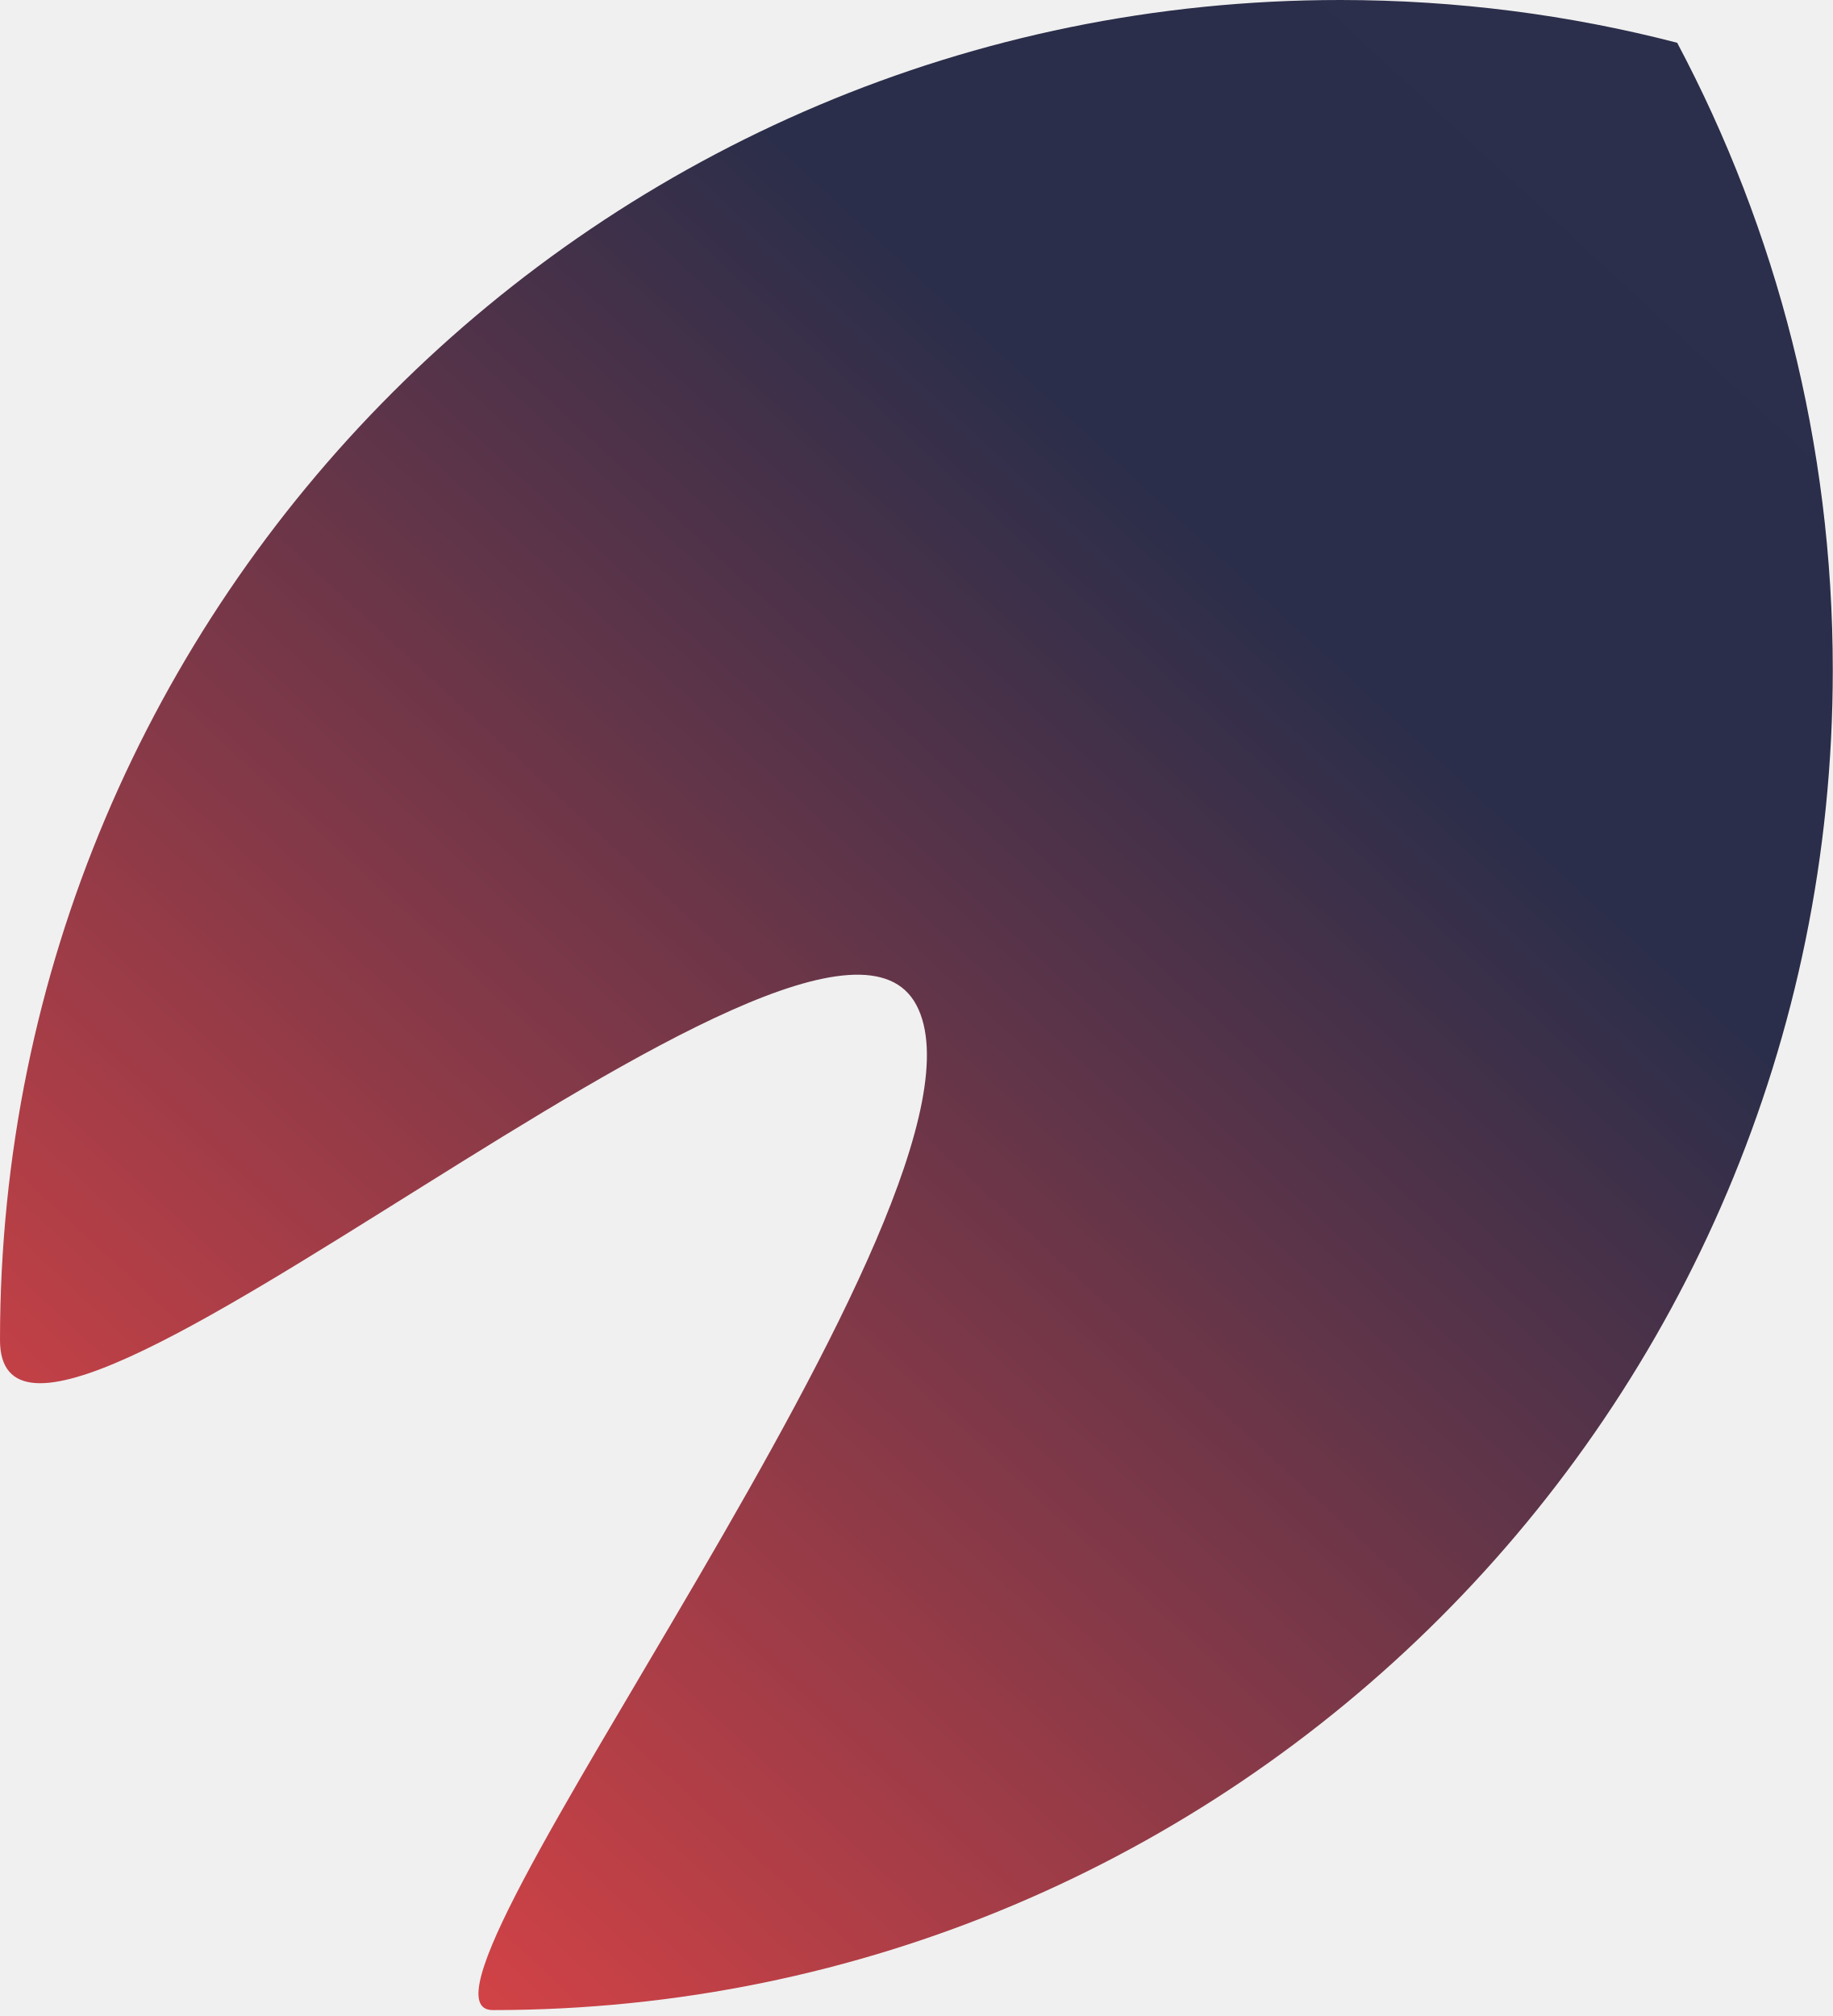
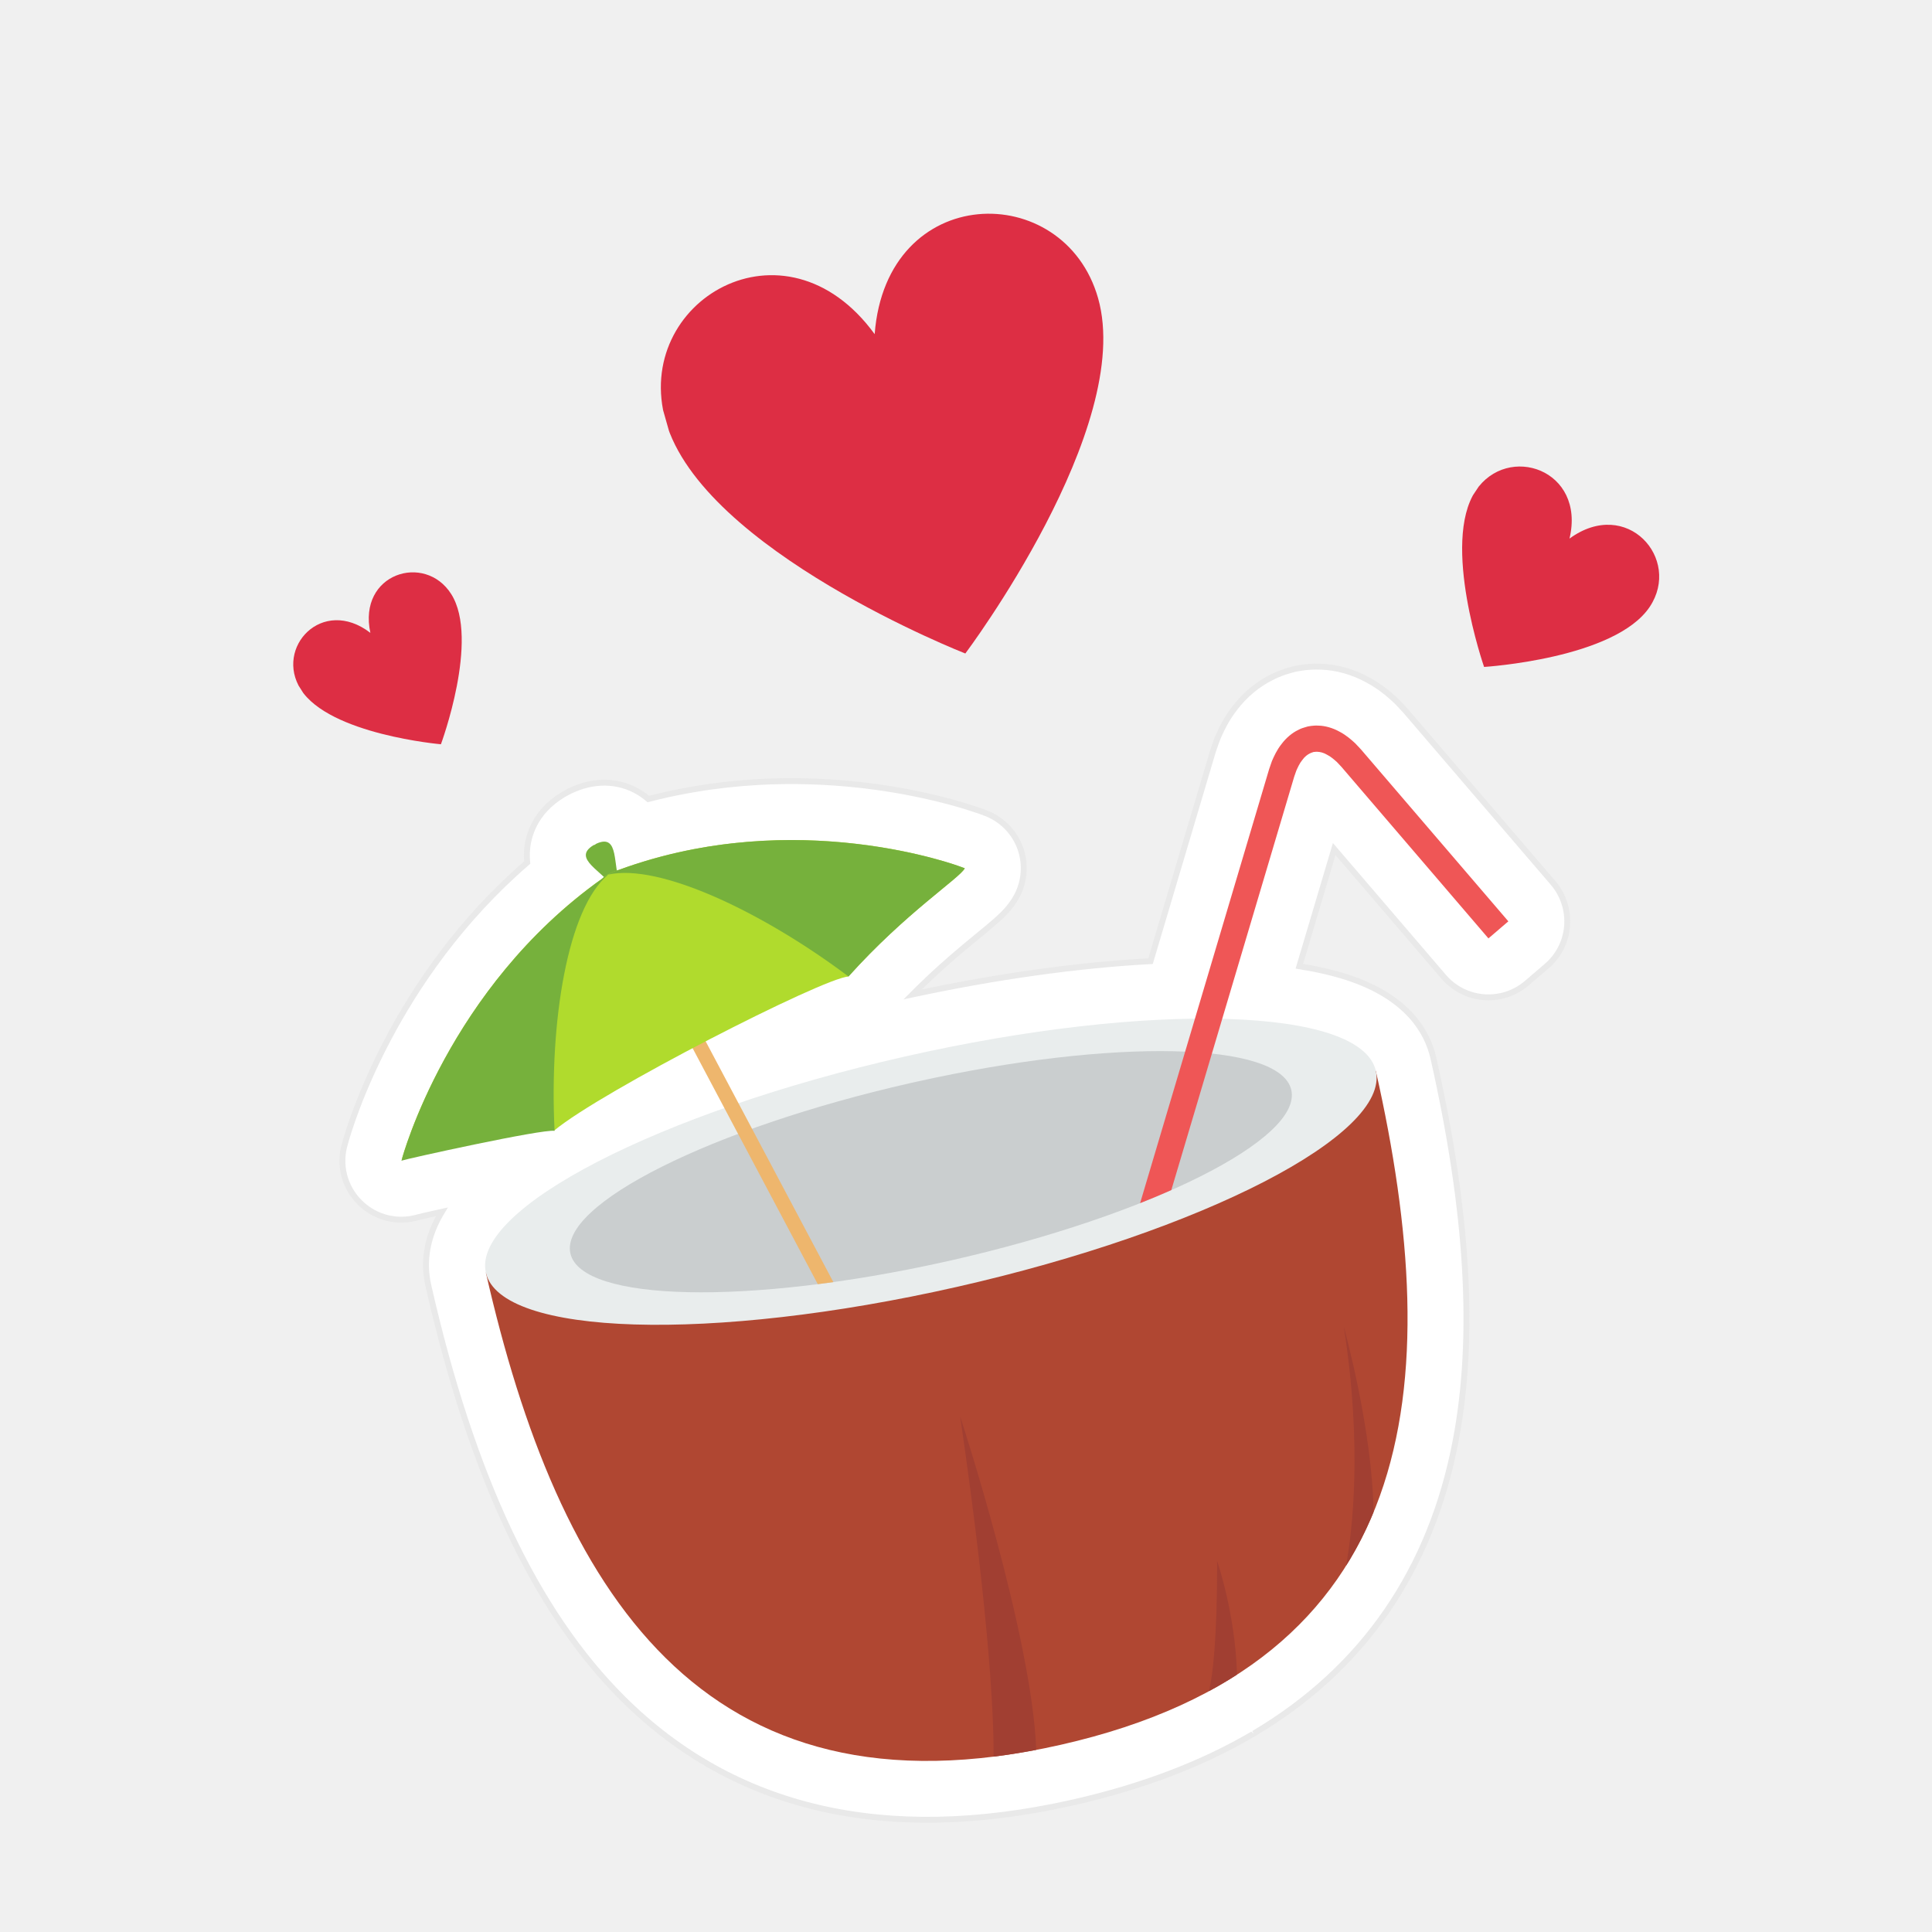
- <svg xmlns="http://www.w3.org/2000/svg" width="100px" height="110px" viewBox="0 0 100 110" version="1.1">
+ <svg xmlns="http://www.w3.org/2000/svg" width="2048" zoomAndPan="magnify" viewBox="0 0 1536 1536" height="2048" preserveAspectRatio="xMidYMid meet" version="1.0">
  <defs>
-     <linearGradient x1="91.566%" y1="0%" x2="8.768%" y2="99.598%" id="linearGradient-1">
-       <stop stop-color="#2B2E4A" stop-opacity="0.997" offset="0%" />
-       <stop stop-color="#2B2E4A" offset="28.726%" />
-       <stop stop-color="#E84545" offset="100%" />
-     </linearGradient>
+     <clipPath id="id1">
+       <path d="M 272 529 L 1247 529 L 1247 1447 L 272 1447 Z M 272 529 " clip-rule="nonzero" />
+     </clipPath>
+     <clipPath id="id2">
+       <path d="M 210.402 675.703 L 1190.637 457.387 L 1382.215 1317.559 L 401.98 1535.879 Z M 210.402 675.703 " clip-rule="nonzero" />
+     </clipPath>
+     <clipPath id="id3">
+       <path d="M 210.402 675.703 L 1190.637 457.387 L 1382.215 1317.559 L 401.98 1535.879 Z M 210.402 675.703 " clip-rule="nonzero" />
+     </clipPath>
+     <clipPath id="id4">
+       <path d="M 210.402 675.703 L 1190.637 457.387 L 1382.215 1317.559 L 401.98 1535.879 Z M 210.402 675.703 " clip-rule="nonzero" />
+     </clipPath>
+     <clipPath id="id5">
+       <path d="M 269 527 L 1249 527 L 1249 1450 L 269 1450 Z M 269 527 " clip-rule="nonzero" />
+     </clipPath>
+     <clipPath id="id6">
+       <path d="M 210.402 675.703 L 1190.637 457.387 L 1382.215 1317.559 L 401.98 1535.879 Z M 210.402 675.703 " clip-rule="nonzero" />
+     </clipPath>
+     <clipPath id="id7">
+       <path d="M 210.402 675.703 L 1190.637 457.387 L 1382.215 1317.559 L 401.98 1535.879 Z M 210.402 675.703 " clip-rule="nonzero" />
+     </clipPath>
+     <clipPath id="id8">
+       <path d="M 210.402 675.703 L 1190.637 457.387 L 1382.215 1317.559 L 401.98 1535.879 Z M 210.402 675.703 " clip-rule="nonzero" />
+     </clipPath>
+     <clipPath id="id9">
+       <path d="M 386 851 L 1120 851 L 1120 1400 L 386 1400 Z M 386 851 " clip-rule="nonzero" />
+     </clipPath>
+     <clipPath id="id10">
+       <path d="M 210.402 675.703 L 1190.637 457.387 L 1382.215 1317.559 L 401.98 1535.879 Z M 210.402 675.703 " clip-rule="nonzero" />
+     </clipPath>
+     <clipPath id="id11">
+       <path d="M 210.402 675.703 L 1190.637 457.387 L 1382.215 1317.559 L 401.98 1535.879 Z M 210.402 675.703 " clip-rule="nonzero" />
+     </clipPath>
+     <clipPath id="id12">
+       <path d="M 210.402 675.703 L 1190.637 457.387 L 1382.215 1317.559 L 401.98 1535.879 Z M 210.402 675.703 " clip-rule="nonzero" />
+     </clipPath>
+     <clipPath id="id13">
+       <path d="M 763 1126 L 824 1126 L 824 1397 L 763 1397 Z M 763 1126 " clip-rule="nonzero" />
+     </clipPath>
+     <clipPath id="id14">
+       <path d="M 210.402 675.703 L 1190.637 457.387 L 1382.215 1317.559 L 401.98 1535.879 Z M 210.402 675.703 " clip-rule="nonzero" />
+     </clipPath>
+     <clipPath id="id15">
+       <path d="M 210.402 675.703 L 1190.637 457.387 L 1382.215 1317.559 L 401.98 1535.879 Z M 210.402 675.703 " clip-rule="nonzero" />
+     </clipPath>
+     <clipPath id="id16">
+       <path d="M 210.402 675.703 L 1190.637 457.387 L 1382.215 1317.559 L 401.98 1535.879 Z M 210.402 675.703 " clip-rule="nonzero" />
+     </clipPath>
+     <clipPath id="id17">
+       <path d="M 961 1241 L 984 1241 L 984 1345 L 961 1345 Z M 961 1241 " clip-rule="nonzero" />
+     </clipPath>
+     <clipPath id="id18">
+       <path d="M 210.402 675.703 L 1190.637 457.387 L 1382.215 1317.559 L 401.98 1535.879 Z M 210.402 675.703 " clip-rule="nonzero" />
+     </clipPath>
+     <clipPath id="id19">
+       <path d="M 210.402 675.703 L 1190.637 457.387 L 1382.215 1317.559 L 401.98 1535.879 Z M 210.402 675.703 " clip-rule="nonzero" />
+     </clipPath>
+     <clipPath id="id20">
+       <path d="M 210.402 675.703 L 1190.637 457.387 L 1382.215 1317.559 L 401.98 1535.879 Z M 210.402 675.703 " clip-rule="nonzero" />
+     </clipPath>
+     <clipPath id="id21">
+       <path d="M 1068 1054 L 1093 1054 L 1093 1245 L 1068 1245 Z M 1068 1054 " clip-rule="nonzero" />
+     </clipPath>
+     <clipPath id="id22">
+       <path d="M 210.402 675.703 L 1190.637 457.387 L 1382.215 1317.559 L 401.98 1535.879 Z M 210.402 675.703 " clip-rule="nonzero" />
+     </clipPath>
+     <clipPath id="id23">
+       <path d="M 210.402 675.703 L 1190.637 457.387 L 1382.215 1317.559 L 401.98 1535.879 Z M 210.402 675.703 " clip-rule="nonzero" />
+     </clipPath>
+     <clipPath id="id24">
+       <path d="M 210.402 675.703 L 1190.637 457.387 L 1382.215 1317.559 L 401.98 1535.879 Z M 210.402 675.703 " clip-rule="nonzero" />
+     </clipPath>
+     <clipPath id="id25">
+       <path d="M 385 809 L 1095 809 L 1095 1054 L 385 1054 Z M 385 809 " clip-rule="nonzero" />
+     </clipPath>
+     <clipPath id="id26">
+       <path d="M 210.402 675.703 L 1190.637 457.387 L 1382.215 1317.559 L 401.98 1535.879 Z M 210.402 675.703 " clip-rule="nonzero" />
+     </clipPath>
+     <clipPath id="id27">
+       <path d="M 210.402 675.703 L 1190.637 457.387 L 1382.215 1317.559 L 401.98 1535.879 Z M 210.402 675.703 " clip-rule="nonzero" />
+     </clipPath>
+     <clipPath id="id28">
+       <path d="M 210.402 675.703 L 1190.637 457.387 L 1382.215 1317.559 L 401.98 1535.879 Z M 210.402 675.703 " clip-rule="nonzero" />
+     </clipPath>
+     <clipPath id="id29">
+       <path d="M 453 835 L 1028 835 L 1028 1028 L 453 1028 Z M 453 835 " clip-rule="nonzero" />
+     </clipPath>
+     <clipPath id="id30">
+       <path d="M 210.402 675.703 L 1190.637 457.387 L 1382.215 1317.559 L 401.98 1535.879 Z M 210.402 675.703 " clip-rule="nonzero" />
+     </clipPath>
+     <clipPath id="id31">
+       <path d="M 210.402 675.703 L 1190.637 457.387 L 1382.215 1317.559 L 401.98 1535.879 Z M 210.402 675.703 " clip-rule="nonzero" />
+     </clipPath>
+     <clipPath id="id32">
+       <path d="M 210.402 675.703 L 1190.637 457.387 L 1382.215 1317.559 L 401.98 1535.879 Z M 210.402 675.703 " clip-rule="nonzero" />
+     </clipPath>
+     <clipPath id="id33">
+       <path d="M 906 576 L 1200 576 L 1200 957 L 906 957 Z M 906 576 " clip-rule="nonzero" />
+     </clipPath>
+     <clipPath id="id34">
+       <path d="M 210.402 675.703 L 1190.637 457.387 L 1382.215 1317.559 L 401.98 1535.879 Z M 210.402 675.703 " clip-rule="nonzero" />
+     </clipPath>
+     <clipPath id="id35">
+       <path d="M 210.402 675.703 L 1190.637 457.387 L 1382.215 1317.559 L 401.98 1535.879 Z M 210.402 675.703 " clip-rule="nonzero" />
+     </clipPath>
+     <clipPath id="id36">
+       <path d="M 210.402 675.703 L 1190.637 457.387 L 1382.215 1317.559 L 401.98 1535.879 Z M 210.402 675.703 " clip-rule="nonzero" />
+     </clipPath>
+     <clipPath id="id37">
+       <path d="M 479 693 L 663 693 L 663 1021 L 479 1021 Z M 479 693 " clip-rule="nonzero" />
+     </clipPath>
+     <clipPath id="id38">
+       <path d="M 210.402 675.703 L 1190.637 457.387 L 1382.215 1317.559 L 401.98 1535.879 Z M 210.402 675.703 " clip-rule="nonzero" />
+     </clipPath>
+     <clipPath id="id39">
+       <path d="M 210.402 675.703 L 1190.637 457.387 L 1382.215 1317.559 L 401.98 1535.879 Z M 210.402 675.703 " clip-rule="nonzero" />
+     </clipPath>
+     <clipPath id="id40">
+       <path d="M 210.402 675.703 L 1190.637 457.387 L 1382.215 1317.559 L 401.98 1535.879 Z M 210.402 675.703 " clip-rule="nonzero" />
+     </clipPath>
+     <clipPath id="id41">
+       <path d="M 465 669 L 494 669 L 494 706 L 465 706 Z M 465 669 " clip-rule="nonzero" />
+     </clipPath>
+     <clipPath id="id42">
+       <path d="M 210.402 675.703 L 1190.637 457.387 L 1382.215 1317.559 L 401.98 1535.879 Z M 210.402 675.703 " clip-rule="nonzero" />
+     </clipPath>
+     <clipPath id="id43">
+       <path d="M 210.402 675.703 L 1190.637 457.387 L 1382.215 1317.559 L 401.98 1535.879 Z M 210.402 675.703 " clip-rule="nonzero" />
+     </clipPath>
+     <clipPath id="id44">
+       <path d="M 210.402 675.703 L 1190.637 457.387 L 1382.215 1317.559 L 401.98 1535.879 Z M 210.402 675.703 " clip-rule="nonzero" />
+     </clipPath>
+     <clipPath id="id45">
+       <path d="M 319 667 L 767 667 L 767 923 L 319 923 Z M 319 667 " clip-rule="nonzero" />
+     </clipPath>
+     <clipPath id="id46">
+       <path d="M 210.402 675.703 L 1190.637 457.387 L 1382.215 1317.559 L 401.98 1535.879 Z M 210.402 675.703 " clip-rule="nonzero" />
+     </clipPath>
+     <clipPath id="id47">
+       <path d="M 210.402 675.703 L 1190.637 457.387 L 1382.215 1317.559 L 401.98 1535.879 Z M 210.402 675.703 " clip-rule="nonzero" />
+     </clipPath>
+     <clipPath id="id48">
+       <path d="M 210.402 675.703 L 1190.637 457.387 L 1382.215 1317.559 L 401.98 1535.879 Z M 210.402 675.703 " clip-rule="nonzero" />
+     </clipPath>
+     <clipPath id="id49">
+       <path d="M 483 667 L 768 667 L 768 777 L 483 777 Z M 483 667 " clip-rule="nonzero" />
+     </clipPath>
+     <clipPath id="id50">
+       <path d="M 210.402 675.703 L 1190.637 457.387 L 1382.215 1317.559 L 401.98 1535.879 Z M 210.402 675.703 " clip-rule="nonzero" />
+     </clipPath>
+     <clipPath id="id51">
+       <path d="M 210.402 675.703 L 1190.637 457.387 L 1382.215 1317.559 L 401.98 1535.879 Z M 210.402 675.703 " clip-rule="nonzero" />
+     </clipPath>
+     <clipPath id="id52">
+       <path d="M 210.402 675.703 L 1190.637 457.387 L 1382.215 1317.559 L 401.98 1535.879 Z M 210.402 675.703 " clip-rule="nonzero" />
+     </clipPath>
+     <clipPath id="id53">
+       <path d="M 319 695 L 484 695 L 484 923 L 319 923 Z M 319 695 " clip-rule="nonzero" />
+     </clipPath>
+     <clipPath id="id54">
+       <path d="M 210.402 675.703 L 1190.637 457.387 L 1382.215 1317.559 L 401.98 1535.879 Z M 210.402 675.703 " clip-rule="nonzero" />
+     </clipPath>
+     <clipPath id="id55">
+       <path d="M 210.402 675.703 L 1190.637 457.387 L 1382.215 1317.559 L 401.98 1535.879 Z M 210.402 675.703 " clip-rule="nonzero" />
+     </clipPath>
+     <clipPath id="id56">
+       <path d="M 210.402 675.703 L 1190.637 457.387 L 1382.215 1317.559 L 401.98 1535.879 Z M 210.402 675.703 " clip-rule="nonzero" />
+     </clipPath>
+     <clipPath id="id57">
+       <path d="M 518 825 L 519 825 L 519 826 L 518 826 Z M 518 825 " clip-rule="nonzero" />
+     </clipPath>
+     <clipPath id="id58">
+       <path d="M 210.402 675.703 L 1190.637 457.387 L 1382.215 1317.559 L 401.98 1535.879 Z M 210.402 675.703 " clip-rule="nonzero" />
+     </clipPath>
+     <clipPath id="id59">
+       <path d="M 210.402 675.703 L 1190.637 457.387 L 1382.215 1317.559 L 401.98 1535.879 Z M 210.402 675.703 " clip-rule="nonzero" />
+     </clipPath>
+     <clipPath id="id60">
+       <path d="M 210.402 675.703 L 1190.637 457.387 L 1382.215 1317.559 L 401.98 1535.879 Z M 210.402 675.703 " clip-rule="nonzero" />
+     </clipPath>
+     <clipPath id="id61">
+       <path d="M 525 169 L 878 169 L 878 520 L 525 520 Z M 525 169 " clip-rule="nonzero" />
+     </clipPath>
+     <clipPath id="id62">
+       <path d="M 492.551 204.09 L 836.703 106.398 L 940.336 471.473 L 596.184 569.168 Z M 492.551 204.09 " clip-rule="nonzero" />
+     </clipPath>
+     <clipPath id="id63">
+       <path d="M 492.551 204.09 L 836.703 106.398 L 940.336 471.473 L 596.184 569.168 Z M 492.551 204.09 " clip-rule="nonzero" />
+     </clipPath>
+     <clipPath id="id64">
+       <path d="M 492.551 204.09 L 836.703 106.398 L 940.336 471.473 L 596.184 569.168 Z M 492.551 204.09 " clip-rule="nonzero" />
+     </clipPath>
+     <clipPath id="id65">
+       <path d="M 233 455 L 368 455 L 368 592 L 233 592 Z M 233 455 " clip-rule="nonzero" />
+     </clipPath>
+     <clipPath id="id66">
+       <path d="M 210.406 502.465 L 330.164 426.633 L 410.812 553.996 L 291.051 629.828 Z M 210.406 502.465 " clip-rule="nonzero" />
+     </clipPath>
+     <clipPath id="id67">
+       <path d="M 210.406 502.465 L 330.164 426.633 L 410.812 553.996 L 291.051 629.828 Z M 210.406 502.465 " clip-rule="nonzero" />
+     </clipPath>
+     <clipPath id="id68">
+       <path d="M 210.406 502.465 L 330.164 426.633 L 410.812 553.996 L 291.051 629.828 Z M 210.406 502.465 " clip-rule="nonzero" />
+     </clipPath>
+     <clipPath id="id69">
+       <path d="M 1162 370 L 1320 370 L 1320 531 L 1162 531 Z M 1162 370 " clip-rule="nonzero" />
+     </clipPath>
+     <clipPath id="id70">
+       <path d="M 1208.203 337.898 L 1346.816 430.145 L 1249.172 576.871 L 1110.559 484.629 Z M 1208.203 337.898 " clip-rule="nonzero" />
+     </clipPath>
+     <clipPath id="id71">
+       <path d="M 1208.203 337.898 L 1346.816 430.145 L 1249.172 576.871 L 1110.559 484.629 Z M 1208.203 337.898 " clip-rule="nonzero" />
+     </clipPath>
+     <clipPath id="id72">
+       <path d="M 1208.203 337.898 L 1346.816 430.145 L 1249.172 576.871 L 1110.559 484.629 Z M 1208.203 337.898 " clip-rule="nonzero" />
+     </clipPath>
  </defs>
-   <g id="Dating-App---High-Fidelity-Design" stroke="none" stroke-width="1" fill="none" fill-rule="evenodd">
-     <g id="Splash-Screen" transform="translate(-145, -266)" fill="url(#linearGradient-1)">
-       <g id="AppBar-Copy-2" transform="translate(78, 266)">
-         <g id="Logo" transform="translate(67, -0)">
-           <path d="M73.118,0 C79.471,0 85.634,0.81 91.51,2.333 C96.93,12.544 100,24.193 100,36.559 C100,76.941 67.264,109.677 26.882,109.677 C20.529,109.677 55.42,65.05 50,54.839 C44.58,44.627 0,85.484 0,73.118 C0,32.736 32.736,0 73.118,0 Z" id="Path" />
+   <g clip-path="url(#id1)">
+     <g clip-path="url(#id2)">
+       <g clip-path="url(#id3)">
+         <g clip-path="url(#id4)">
+           <path fill="#ffffff" d="M 1117.762 565.484 C 1117.359 565.031 1116.977 564.57 1116.559 564.137 L 1116.293 563.859 L 1111.664 558.906 C 1110.824 558.008 1109.938 557.137 1109.02 556.309 C 1105.039 552.672 1097.699 545.996 1087.172 540.426 C 1075.652 534.098 1062.605 530.422 1050.18 530.055 C 1042.824 529.707 1036.867 530.508 1033.738 531.035 C 1032.445 531.211 1031.129 531.445 1029.809 531.742 L 1029.789 531.746 C 1028.789 531.969 1027.812 532.223 1026.844 532.496 C 1026.387 532.633 1025.625 532.84 1024.605 533.145 C 1022.312 533.805 1017.027 535.34 1010.859 538.551 C 999.871 543.961 989.621 552.527 981.789 562.844 C 974.395 572.258 970.422 581.379 968.262 586.324 C 967.789 587.406 967.363 588.531 966.957 589.656 C 965.594 593.559 964.695 596.18 964.695 596.18 L 964.586 596.523 C 964.391 597.074 964.215 597.637 964.039 598.203 L 914.711 764.156 C 857.02 767.234 792.488 776.242 725.531 790.609 C 741.348 774.633 755.945 762 766.523 753.152 C 770.793 749.578 774.707 746.359 778.211 743.477 C 783.605 739.051 788.25 735.238 792.074 731.855 C 792.449 731.508 792.777 731.211 793.09 730.934 C 794.309 729.84 795.473 728.754 796.457 727.785 C 797.184 727.078 797.762 726.48 798.324 725.887 C 799.137 725.066 800.277 723.875 801.543 722.395 C 802.641 721.098 803.48 719.973 804.121 719.062 C 805.266 717.551 806.746 715.438 808.207 712.73 C 808.688 711.855 809.129 710.969 809.547 710.066 C 815.055 698.242 815.391 684.68 810.465 672.59 C 805.508 660.43 795.672 650.895 783.359 646.32 L 779.273 644.812 C 778.434 644.492 777.582 644.215 776.734 643.934 C 769.34 641.398 752.035 635.891 727.48 630.91 L 726.691 630.75 C 725.984 630.605 725.277 630.461 724.531 630.309 C 723.848 630.18 723.082 630.031 722.316 629.883 L 721.359 629.703 L 721.027 629.645 C 719.422 629.348 717.812 629.031 716.152 628.742 L 713.969 628.367 L 713.031 628.199 C 711.102 627.879 709.191 627.555 707.223 627.223 L 704.855 626.871 L 704.02 626.738 C 702.004 626.438 699.945 626.125 697.832 625.828 L 694.797 625.414 L 694.508 625.387 C 692.398 625.086 690.18 624.812 687.926 624.543 C 686.824 624.414 685.711 624.285 684.594 624.16 C 682.32 623.898 679.977 623.648 677.598 623.41 C 676.484 623.301 675.375 623.195 674.242 623.09 C 671.793 622.867 669.289 622.652 666.734 622.473 L 666.215 622.418 L 663.449 622.211 C 660.801 622.031 658.066 621.871 655.293 621.719 L 654.477 621.676 L 652.371 621.562 C 649.281 621.426 646.156 621.297 642.988 621.215 L 642.496 621.191 L 640.852 621.145 C 628.461 620.848 615.973 621.039 603.734 621.684 C 603.18 621.715 602.57 621.758 601.977 621.793 L 601.555 621.832 C 598.109 622.035 594.598 622.258 591.039 622.543 C 590.156 622.625 589.277 622.711 588.41 622.789 L 587.383 622.887 C 584.328 623.156 581.207 623.457 578.059 623.801 C 576.977 623.91 575.914 624.035 574.84 624.18 L 573.723 624.297 C 570.727 624.664 567.789 625.039 564.809 625.457 C 563.312 625.66 561.824 625.879 560.34 626.117 L 560.027 626.148 C 557.105 626.594 554.211 627.066 551.301 627.566 C 549.602 627.852 547.906 628.152 546.211 628.457 C 543.363 628.977 540.469 629.547 537.562 630.137 L 537.258 630.207 C 535.605 630.535 533.977 630.879 532.328 631.23 L 530.594 631.613 C 528.25 632.137 525.914 632.676 523.562 633.238 L 522.586 633.473 C 521.141 633.812 519.715 634.152 518.297 634.523 C 517.336 634.754 516.379 635.008 515.402 635.262 C 514.008 634.051 512.488 632.871 510.887 631.746 C 498.477 623.105 483.203 620.223 467.863 623.617 L 467.848 623.625 C 463.969 624.488 460.016 625.781 456.117 627.473 C 454.141 628.289 452.246 629.219 450.422 630.281 C 449.609 630.688 448.828 631.125 448.047 631.578 L 447.418 631.961 C 425.012 645.562 420.066 664.711 419.113 674.922 C 418.758 678.715 418.809 682.324 419.172 685.715 C 311.664 778.523 276.918 899.457 274.305 909.023 C 269.145 925.781 273.785 944.086 286.406 956.379 C 297.832 967.508 314.02 971.949 329.297 968.547 C 330.371 968.309 331.453 968.031 332.547 967.711 C 334.105 967.309 339.129 966.113 349.477 963.809 C 350.086 963.672 350.695 963.539 351.32 963.398 C 339.672 982.613 336.051 1002.234 340.559 1022.129 C 375.141 1174.125 425.855 1281.633 495.609 1350.832 C 583.984 1438.508 703.645 1466.293 851.27 1433.414 L 853.699 1432.875 C 907.949 1420.566 955.832 1402.344 996.016 1378.684 L 996.348 1378.48 L 996.73 1378.262 C 1083.758 1326.746 1137.793 1248.285 1157.375 1145.023 C 1172.945 1062.898 1167.18 963.746 1139.746 841.918 L 1139.582 841.168 C 1134.902 820.504 1119.301 792.82 1071.383 777.117 C 1060.109 773.422 1047.309 770.438 1033.039 768.195 L 1060.742 675.02 L 1147.773 776.555 C 1159.438 790.168 1177.234 795.453 1193.586 791.809 C 1200.809 790.203 1207.738 786.875 1213.742 781.75 L 1215.16 780.531 L 1217.164 778.828 L 1219.023 777.234 L 1220.406 776.043 L 1221.922 774.75 L 1223.414 773.461 L 1224.93 772.168 L 1226.172 771.102 L 1228.031 769.504 L 1229.559 768.191 C 1238.875 760.242 1244.742 748.938 1245.828 736.727 C 1246.965 724.133 1242.988 711.586 1234.773 701.992 L 1117.762 565.484 " fill-opacity="1" fill-rule="nonzero" />
+         </g>
+       </g>
+     </g>
+   </g>
+   <g clip-path="url(#id5)">
+     <g clip-path="url(#id6)">
+       <g clip-path="url(#id7)">
+         <g clip-path="url(#id8)">
+           <path fill="#e9e9e9" d="M 348.969 961.52 L 356.125 959.965 L 353.316 964.625 C 342.027 983.25 338.496 1002.422 342.84 1021.602 C 377.324 1173.148 427.844 1280.289 497.266 1349.168 C 585.035 1436.246 703.957 1463.824 850.762 1431.129 L 853.191 1430.586 C 907.188 1418.336 954.848 1400.199 994.832 1376.66 L 996.727 1378.246 L 995.547 1376.238 C 1081.949 1325.105 1135.625 1247.152 1155.066 1144.602 C 1170.57 1062.773 1164.824 963.953 1137.461 842.43 L 1137.289 841.66 C 1132.77 821.711 1117.523 794.699 1070.637 779.328 C 1059.566 775.699 1046.789 772.73 1032.676 770.508 L 1030.027 770.082 L 1059.711 670.219 L 1149.555 775.035 C 1160.281 787.559 1176.973 793.109 1193.078 789.523 C 1200.102 787.957 1206.719 784.664 1212.223 779.969 L 1228.035 766.41 C 1236.957 758.793 1242.453 748.172 1243.512 736.512 C 1244.57 724.59 1240.75 712.57 1232.992 703.512 L 1115.98 567.008 C 1115.605 566.582 1115.227 566.145 1114.852 565.738 L 1109.957 560.508 C 1109.145 559.656 1108.324 558.824 1107.457 558.043 C 1103.57 554.5 1096.348 547.93 1086.082 542.508 C 1074.898 536.348 1062.129 532.758 1050.102 532.398 C 1044.793 532.156 1039.297 532.48 1034.141 533.348 C 1031.773 533.668 1029.59 534.133 1027.496 534.75 L 1025.258 535.398 C 1023.02 536.047 1017.871 537.531 1011.941 540.637 C 1001.273 545.883 991.23 554.27 983.66 564.25 C 976.441 573.453 972.527 582.41 970.414 587.234 C 969.957 588.293 969.551 589.34 969.172 590.418 L 966.91 596.941 C 966.613 597.797 966.453 598.34 966.289 598.863 L 916.488 766.406 L 914.84 766.492 C 857.574 769.551 792.301 778.684 726.023 792.902 L 718.324 794.559 L 723.871 788.973 C 740.16 772.496 755.168 759.605 765.016 751.352 C 768.855 748.133 772.426 745.199 775.66 742.547 L 776.723 741.672 C 782.191 737.172 786.777 733.43 790.516 730.082 L 791.484 729.211 C 792.723 728.109 793.855 727.051 794.828 726.102 C 795.52 725.422 796.09 724.863 796.621 724.297 C 797.426 723.461 798.543 722.312 799.762 720.875 C 800.797 719.633 801.605 718.551 802.223 717.703 C 803.758 715.672 805.023 713.684 806.137 711.613 C 806.613 710.797 807.02 709.938 807.414 709.078 C 812.629 697.883 812.945 684.906 808.297 673.465 C 803.594 661.945 794.215 652.852 782.539 648.531 L 778.449 647.004 C 777.652 646.711 776.859 646.438 776.035 646.191 C 768.008 643.418 751.086 638.109 726.996 633.211 L 720.934 632.012 C 718.992 631.637 717.387 631.34 715.746 631.047 L 712.648 630.52 C 710.715 630.18 708.805 629.855 706.863 629.555 L 703.676 629.066 C 701.652 628.746 699.613 628.43 697.508 628.148 L 694.469 627.738 C 692.094 627.426 689.891 627.145 687.633 626.859 L 684.344 626.484 C 682.07 626.223 679.73 625.992 677.371 625.75 L 674.055 625.438 C 671.598 625.195 669.094 624.984 666.559 624.801 L 663.277 624.555 C 660.648 624.371 657.93 624.207 655.18 624.07 L 652.234 623.902 C 649.199 623.754 646.078 623.641 642.926 623.555 L 640.793 623.484 C 628.457 623.195 616.023 623.375 603.863 624.02 L 602.125 624.145 C 598.254 624.367 594.762 624.602 591.223 624.883 L 587.602 625.223 C 584.531 625.492 581.445 625.785 578.312 626.129 L 574 626.637 C 571.039 626.996 568.082 627.355 565.133 627.77 L 560.684 628.422 C 557.473 628.91 554.59 629.367 551.703 629.879 L 546.629 630.762 C 543.781 631.285 540.926 631.848 538.035 632.434 L 536.906 632.668 C 535.562 632.949 534.18 633.234 532.82 633.52 L 531.086 633.906 C 528.777 634.422 526.441 634.961 524.109 635.516 L 523.113 635.758 C 521.703 636.09 520.277 636.426 518.859 636.797 L 514.832 637.828 L 513.867 637.027 C 512.535 635.863 511.09 634.758 509.535 633.68 C 494.652 623.281 475.547 621.645 457.047 629.629 C 455.121 630.414 453.312 631.305 451.586 632.309 C 450.711 632.766 449.957 633.16 449.23 633.605 L 448.633 633.961 C 427.082 647.035 422.348 665.367 421.449 675.133 C 421.121 678.641 421.148 682.121 421.5 685.477 L 421.621 686.688 L 420.695 687.496 C 314.633 779.062 280.133 896.543 276.562 909.645 C 271.613 925.754 276.016 942.988 288.039 954.699 C 299.609 965.969 316.289 970.113 331.875 965.461 C 333.543 965.031 338.566 963.84 348.969 961.52 Z M 851.777 1435.703 C 703.332 1468.766 582.93 1440.766 493.957 1352.492 C 423.883 1282.973 372.973 1175.078 338.27 1022.641 C 334.008 1003.836 336.828 985.086 346.645 966.84 C 338.57 968.656 334.512 969.637 333.109 969.988 C 332.07 970.293 330.934 970.586 329.789 970.84 C 313.543 974.457 296.707 969.691 284.773 958.055 C 271.48 945.125 266.617 926.062 272.066 908.34 C 275.656 895.215 310.332 777.094 416.723 684.742 C 416.441 681.465 416.477 678.078 416.773 674.691 C 417.762 664.062 422.898 644.082 446.203 629.961 L 446.648 629.676 C 447.676 629.074 448.496 628.629 449.336 628.195 C 451.148 627.152 453.145 626.168 455.223 625.309 C 475.125 616.711 496.016 618.531 512.227 629.836 C 513.551 630.738 514.801 631.719 515.996 632.691 L 517.715 632.25 C 519.152 631.875 520.594 631.535 522.039 631.195 L 523.02 630.957 C 525.371 630.395 527.723 629.852 530.066 629.332 L 531.816 628.941 C 533.215 628.648 534.594 628.359 535.977 628.07 L 536.785 627.91 C 540.012 627.246 542.926 626.676 545.789 626.148 L 550.898 625.254 C 553.844 624.75 556.738 624.273 559.684 623.844 L 564.477 623.129 C 567.477 622.707 570.438 622.348 573.449 621.977 L 577.801 621.477 C 580.969 621.125 584.09 620.824 587.18 620.551 L 590.859 620.219 C 594.414 619.914 597.965 619.688 601.406 619.484 L 603.609 619.348 C 615.902 618.691 628.445 618.508 640.914 618.809 L 643.082 618.867 C 646.234 618.953 649.379 619.078 652.465 619.215 L 655.43 619.383 C 658.199 619.535 660.957 619.688 663.602 619.867 L 666.926 620.125 C 669.465 620.328 672.004 620.531 674.477 620.766 C 675.602 620.855 676.719 620.98 677.832 621.09 C 680.207 621.309 682.574 621.57 684.863 621.832 L 688.195 622.215 C 690.465 622.477 692.688 622.77 694.832 623.043 L 698.16 623.504 C 700.27 623.801 702.348 624.109 704.387 624.422 L 707.59 624.91 C 709.578 625.238 711.488 625.562 713.438 625.895 L 716.555 626.422 C 718.234 626.723 719.844 627.039 721.449 627.34 L 727.941 628.613 C 752.289 633.562 769.434 638.957 777.5 641.738 C 778.309 641.988 779.195 642.277 780.094 642.602 L 784.188 644.129 C 797.07 648.914 807.449 658.965 812.633 671.711 C 817.789 684.332 817.441 698.688 811.68 711.055 C 811.25 711.996 810.766 712.93 810.273 713.844 C 809.039 716.129 807.645 718.297 806.012 720.477 C 805.367 721.371 804.465 722.547 803.324 723.91 C 802.031 725.434 800.844 726.676 800.004 727.539 C 799.457 728.109 798.848 728.734 798.109 729.461 C 797.086 730.438 795.895 731.566 794.641 732.672 L 793.625 733.594 C 789.824 736.988 785.207 740.777 779.844 745.16 L 778.641 746.16 C 775.422 748.809 771.855 751.742 768.027 754.938 C 759.379 762.172 746.785 773.008 732.816 786.68 C 796.766 773.301 857.305 764.977 912.934 761.91 L 961.793 597.539 C 961.98 596.953 962.164 596.352 962.371 595.758 L 964.738 588.871 C 965.168 587.688 965.609 586.539 966.121 585.395 C 968.316 580.348 972.379 571.039 979.949 561.398 C 987.938 550.859 998.551 542.004 1009.809 536.457 C 1016.129 533.156 1021.594 531.582 1023.922 530.914 L 1026.207 530.234 C 1028.531 529.551 1031.023 529.031 1033.43 528.719 C 1038.832 527.797 1044.684 527.453 1050.273 527.707 C 1063.008 528.098 1076.512 531.883 1088.293 538.375 C 1099.07 544.059 1106.578 550.902 1110.602 554.566 C 1111.57 555.457 1112.484 556.359 1113.371 557.309 L 1118.016 562.258 C 1118.707 563.004 1119.133 563.473 1119.539 563.945 L 1236.555 700.469 C 1245.121 710.473 1249.359 723.766 1248.184 736.934 C 1247.02 749.82 1240.949 761.562 1231.078 769.973 L 1215.246 783.535 C 1209.18 788.711 1201.852 792.371 1194.098 794.098 C 1176.297 798.062 1157.859 791.926 1146 778.098 L 1061.754 679.801 L 1036.055 766.305 C 1049.375 768.512 1061.48 771.406 1072.102 774.875 C 1121.074 790.926 1137.062 819.5 1141.863 840.641 L 1142.043 841.445 C 1169.539 963.559 1175.312 1063.012 1159.688 1145.465 C 1139.977 1249.414 1085.535 1328.414 997.926 1380.266 L 997.199 1380.711 C 956.816 1404.488 908.707 1422.797 854.227 1435.156 L 851.777 1435.703 " fill-opacity="1" fill-rule="nonzero" />
+         </g>
+       </g>
+     </g>
+   </g>
+   <g clip-path="url(#id9)">
+     <g clip-path="url(#id10)">
+       <g clip-path="url(#id11)">
+         <g clip-path="url(#id12)">
+           <path fill="#b04732" d="M 386.27 1011.762 C 443.543 1263.434 557.719 1451.898 843.348 1387.156 C 1128.938 1322.406 1150.684 1103.105 1093.828 851.359 L 386.27 1011.762 " fill-opacity="1" fill-rule="nonzero" />
+         </g>
+       </g>
+     </g>
+   </g>
+   <g clip-path="url(#id13)">
+     <g clip-path="url(#id14)">
+       <g clip-path="url(#id15)">
+         <g clip-path="url(#id16)">
+           <path fill="#a13f32" d="M 763.367 1126.172 C 788.328 1297.453 790.137 1373.531 789.922 1396.578 C 800.93 1395.215 812.25 1393.406 823.859 1391.195 C 820.359 1299.773 763.367 1126.172 763.367 1126.172 " fill-opacity="1" fill-rule="nonzero" />
+         </g>
+       </g>
+     </g>
+   </g>
+   <g clip-path="url(#id17)">
+     <g clip-path="url(#id18)">
+       <g clip-path="url(#id19)">
+         <g clip-path="url(#id20)">
+           <path fill="#a13f32" d="M 967.664 1241.117 C 967.707 1302.957 964.273 1331.43 961.188 1344.516 C 968.941 1340.332 976.336 1335.965 983.422 1331.402 C 982.234 1283.023 967.664 1241.117 967.664 1241.117 " fill-opacity="1" fill-rule="nonzero" />
+         </g>
+       </g>
+     </g>
+   </g>
+   <g clip-path="url(#id21)">
+     <g clip-path="url(#id22)">
+       <g clip-path="url(#id23)">
+         <g clip-path="url(#id24)">
+           <path fill="#a13f32" d="M 1068.367 1054.828 C 1083.176 1149.527 1075.23 1216.613 1070.199 1244.73 C 1078.668 1231.215 1085.922 1217.027 1092.016 1202.203 C 1091.121 1136.184 1068.367 1054.828 1068.367 1054.828 " fill-opacity="1" fill-rule="nonzero" />
+         </g>
+       </g>
+     </g>
+   </g>
+   <g clip-path="url(#id25)">
+     <g clip-path="url(#id26)">
+       <g clip-path="url(#id27)">
+         <g clip-path="url(#id28)">
+           <path fill="#e9eded" d="M 1093.828 851.359 C 1105.293 901.914 956.199 978.809 760.805 1023.113 C 565.43 1067.398 397.734 1062.312 386.27 1011.762 C 374.801 961.188 523.895 884.293 719.293 840.004 C 914.684 795.699 1082.359 800.789 1093.828 851.359 " fill-opacity="1" fill-rule="nonzero" />
+         </g>
+       </g>
+     </g>
+   </g>
+   <g clip-path="url(#id29)">
+     <g clip-path="url(#id30)">
+       <g clip-path="url(#id31)">
+         <g clip-path="url(#id32)">
+           <path fill="#cacecf" d="M 751.504 1003.09 C 595.195 1037.902 462.227 1035.102 453.484 996.527 C 444.66 957.578 565.781 896.91 724.066 861.02 C 725.566 860.688 727.086 860.348 728.59 860.012 C 884.898 825.199 1017.883 827.996 1026.629 866.586 C 1035.453 905.535 914.312 966.191 756.047 1002.078 C 754.527 1002.414 753.008 1002.754 751.504 1003.09 " fill-opacity="1" fill-rule="nonzero" />
+         </g>
+       </g>
+     </g>
+   </g>
+   <g clip-path="url(#id33)">
+     <g clip-path="url(#id34)">
+       <g clip-path="url(#id35)">
+         <g clip-path="url(#id36)">
+           <path fill="#ef5656" d="M 1082.156 595.98 L 1082.082 595.887 C 1082.082 595.887 1080.234 593.914 1077.457 590.969 C 1074.418 588.176 1070.285 584.445 1064.922 581.68 C 1059.773 578.773 1053.445 576.977 1048.383 576.902 C 1043.379 576.594 1039.957 577.652 1039.98 577.5 C 1039.98 577.5 1039.164 577.719 1037.742 578.148 C 1036.297 578.562 1034.25 579.148 1032.066 580.367 C 1027.473 582.496 1022.434 586.734 1018.914 591.477 C 1015.141 596.184 1012.879 601.281 1011.227 605.062 C 1009.902 608.887 1009.023 611.426 1009.023 611.426 L 1008.98 611.566 C 1008.98 611.566 986.715 686.441 942.23 836.086 C 938.492 848.699 934.598 861.777 930.516 875.465 C 923.031 900.652 914.98 927.754 906.422 956.543 C 915.059 953.117 923.348 949.656 931.234 946.156 C 938.617 921.344 945.598 897.859 952.141 875.863 C 956.07 862.605 959.848 849.91 963.48 837.676 C 1007.086 690.984 1028.93 617.496 1028.93 617.496 L 1028.977 617.375 C 1028.977 617.375 1029.621 615.543 1030.578 612.777 C 1031.719 610.234 1033.254 606.762 1035.355 604.246 C 1039.41 598.523 1044.41 598.066 1044.309 597.863 C 1044.305 598.09 1049.062 596.469 1055.098 600.059 C 1058.043 601.5 1060.859 604.027 1062.945 605.906 C 1064.938 608.031 1066.266 609.445 1066.266 609.445 L 1066.363 609.535 C 1066.363 609.535 1105.348 655.047 1183.359 746.062 C 1184.273 745.277 1184.715 744.898 1184.715 744.898 L 1188.492 741.656 L 1189.961 740.41 L 1192.887 737.883 L 1194.367 736.613 L 1195.738 735.445 L 1197.426 734 L 1199.129 732.555 L 1199.191 732.5 C 1121.164 641.488 1082.156 595.98 1082.156 595.98 " fill-opacity="1" fill-rule="nonzero" />
+         </g>
+       </g>
+     </g>
+   </g>
+   <g clip-path="url(#id37)">
+     <g clip-path="url(#id38)">
+       <g clip-path="url(#id39)">
+         <g clip-path="url(#id40)">
+           <path fill="#eeb66d" d="M 625.746 949.945 L 597.895 897.414 L 489.543 693.152 L 479.207 698.625 L 586.801 901.496 L 613.508 951.844 L 650.152 1020.953 C 654.242 1020.438 658.375 1019.871 662.543 1019.301 L 625.746 949.945 " fill-opacity="1" fill-rule="nonzero" />
+         </g>
+       </g>
+     </g>
+   </g>
+   <g clip-path="url(#id41)">
+     <g clip-path="url(#id42)">
+       <g clip-path="url(#id43)">
+         <g clip-path="url(#id44)">
+           <path fill="#76b13c" d="M 493.316 702.012 L 489.805 700.559 C 489.395 700.406 488.754 700.062 488.004 699.648 C 487.871 700.559 487.84 701.184 487.73 701.699 L 486.926 705.402 C 480.297 692.922 454.176 682.684 471.742 672.016 C 472.188 671.75 472.613 671.637 473.086 671.566 C 473.344 671.211 473.738 670.879 474.246 670.711 C 492.918 662.234 486.707 689.527 493.316 702.012 " fill-opacity="1" fill-rule="evenodd" />
+         </g>
+       </g>
+     </g>
+   </g>
+   <g clip-path="url(#id45)">
+     <g clip-path="url(#id46)">
+       <g clip-path="url(#id47)">
+         <g clip-path="url(#id48)">
+           <path fill="#b0db2d" d="M 320.258 921.129 L 319.484 921.527 C 319.484 921.527 355.699 785.898 478.551 698.641 C 480.344 697 482.43 695.582 484.805 694.453 C 487.055 693.18 489.422 692.277 491.762 691.664 C 620.797 644.223 740.797 681.184 761.051 688.152 L 762.918 688.879 L 766.98 690.434 C 762.641 698.414 719.883 725.836 674.492 776.391 C 654.586 777.391 477.793 867.734 440.695 898.754 C 379.887 895.918 367.855 891.844 320.59 922.293 C 320.266 922.516 320.297 921.555 320.258 921.129 " fill-opacity="1" fill-rule="evenodd" />
+         </g>
+       </g>
+     </g>
+   </g>
+   <g clip-path="url(#id49)">
+     <g clip-path="url(#id50)">
+       <g clip-path="url(#id51)">
+         <g clip-path="url(#id52)">
+           <path fill="#76b13c" d="M 483.43 695.359 C 484.367 694.68 483.965 694.902 485.105 694.367 C 485.746 693.961 486.461 693.633 487.16 693.234 C 488.695 692.555 490.23 692.043 491.762 691.664 C 633.301 639.637 763.996 689.168 763.996 689.168 L 762.969 688.758 L 767.055 690.266 C 763.359 697.938 720.312 725.402 674.57 776.336 C 606.473 725.188 524.195 686.109 483.43 695.359 " fill-opacity="1" fill-rule="evenodd" />
+         </g>
+       </g>
+     </g>
+   </g>
+   <g clip-path="url(#id53)">
+     <g clip-path="url(#id54)">
+       <g clip-path="url(#id55)">
+         <g clip-path="url(#id56)">
+           <path fill="#76b13c" d="M 319.562 921.473 C 320.18 919.18 356.797 785.184 478.602 698.703 C 479.074 698.203 479.445 697.859 479.863 697.539 C 480.516 697.02 481.164 696.559 481.883 696.078 C 482.273 695.898 482.699 695.613 483.262 695.359 L 483.418 695.473 C 451.234 722.375 436.672 811.875 440.895 899.062 C 430.941 897.492 322.844 921.379 319.109 922.793 L 319.562 921.473 " fill-opacity="1" fill-rule="evenodd" />
+         </g>
+       </g>
+     </g>
+   </g>
+   <g clip-path="url(#id57)">
+     <g clip-path="url(#id58)">
+       <g clip-path="url(#id59)">
+         <g clip-path="url(#id60)">
+           <path fill="#6eb939" d="M 518.879 825.961 L 518.93 825.52 L 518.879 825.961 " fill-opacity="1" fill-rule="nonzero" />
+         </g>
+       </g>
+     </g>
+   </g>
+   <g clip-path="url(#id61)">
+     <g clip-path="url(#id62)">
+       <g clip-path="url(#id63)">
+         <g clip-path="url(#id64)">
+           <path fill="#dd2e44" d="M 529.23 334.656 C 502.309 239.828 623.781 167.367 695.387 265.664 C 704.668 144.395 846.094 142.227 873.016 237.07 C 902.266 340.113 767.461 519.555 767.461 519.555 C 767.461 519.555 558.48 437.703 529.23 334.656 Z M 529.23 334.656 " fill-opacity="1" fill-rule="nonzero" />
+         </g>
+       </g>
+     </g>
+   </g>
+   <g clip-path="url(#id65)">
+     <g clip-path="url(#id66)">
+       <g clip-path="url(#id67)">
+         <g clip-path="url(#id68)">
+           <path fill="#dd2e44" d="M 239.102 548.059 C 218.152 514.973 256.129 473.746 294.453 503.133 C 284.273 455.918 337.781 439.219 358.734 472.305 C 381.496 508.258 350.543 591.711 350.543 591.711 C 350.543 591.711 261.863 584.008 239.102 548.059 Z M 239.102 548.059 " fill-opacity="1" fill-rule="nonzero" />
+         </g>
+       </g>
+     </g>
+   </g>
+   <g clip-path="url(#id69)">
+     <g clip-path="url(#id70)">
+       <g clip-path="url(#id71)">
+         <g clip-path="url(#id72)">
+           <path fill="#dd2e44" d="M 1173.164 390.242 C 1198.527 352.129 1260.871 373.234 1247.801 428.195 C 1293.453 394.91 1336.996 444.27 1311.629 482.387 C 1284.07 523.801 1179.895 530.234 1179.895 530.234 C 1179.895 530.234 1145.605 431.656 1173.164 390.242 Z M 1173.164 390.242 " fill-opacity="1" fill-rule="nonzero" />
        </g>
      </g>
    </g>
  </g>
</svg>
